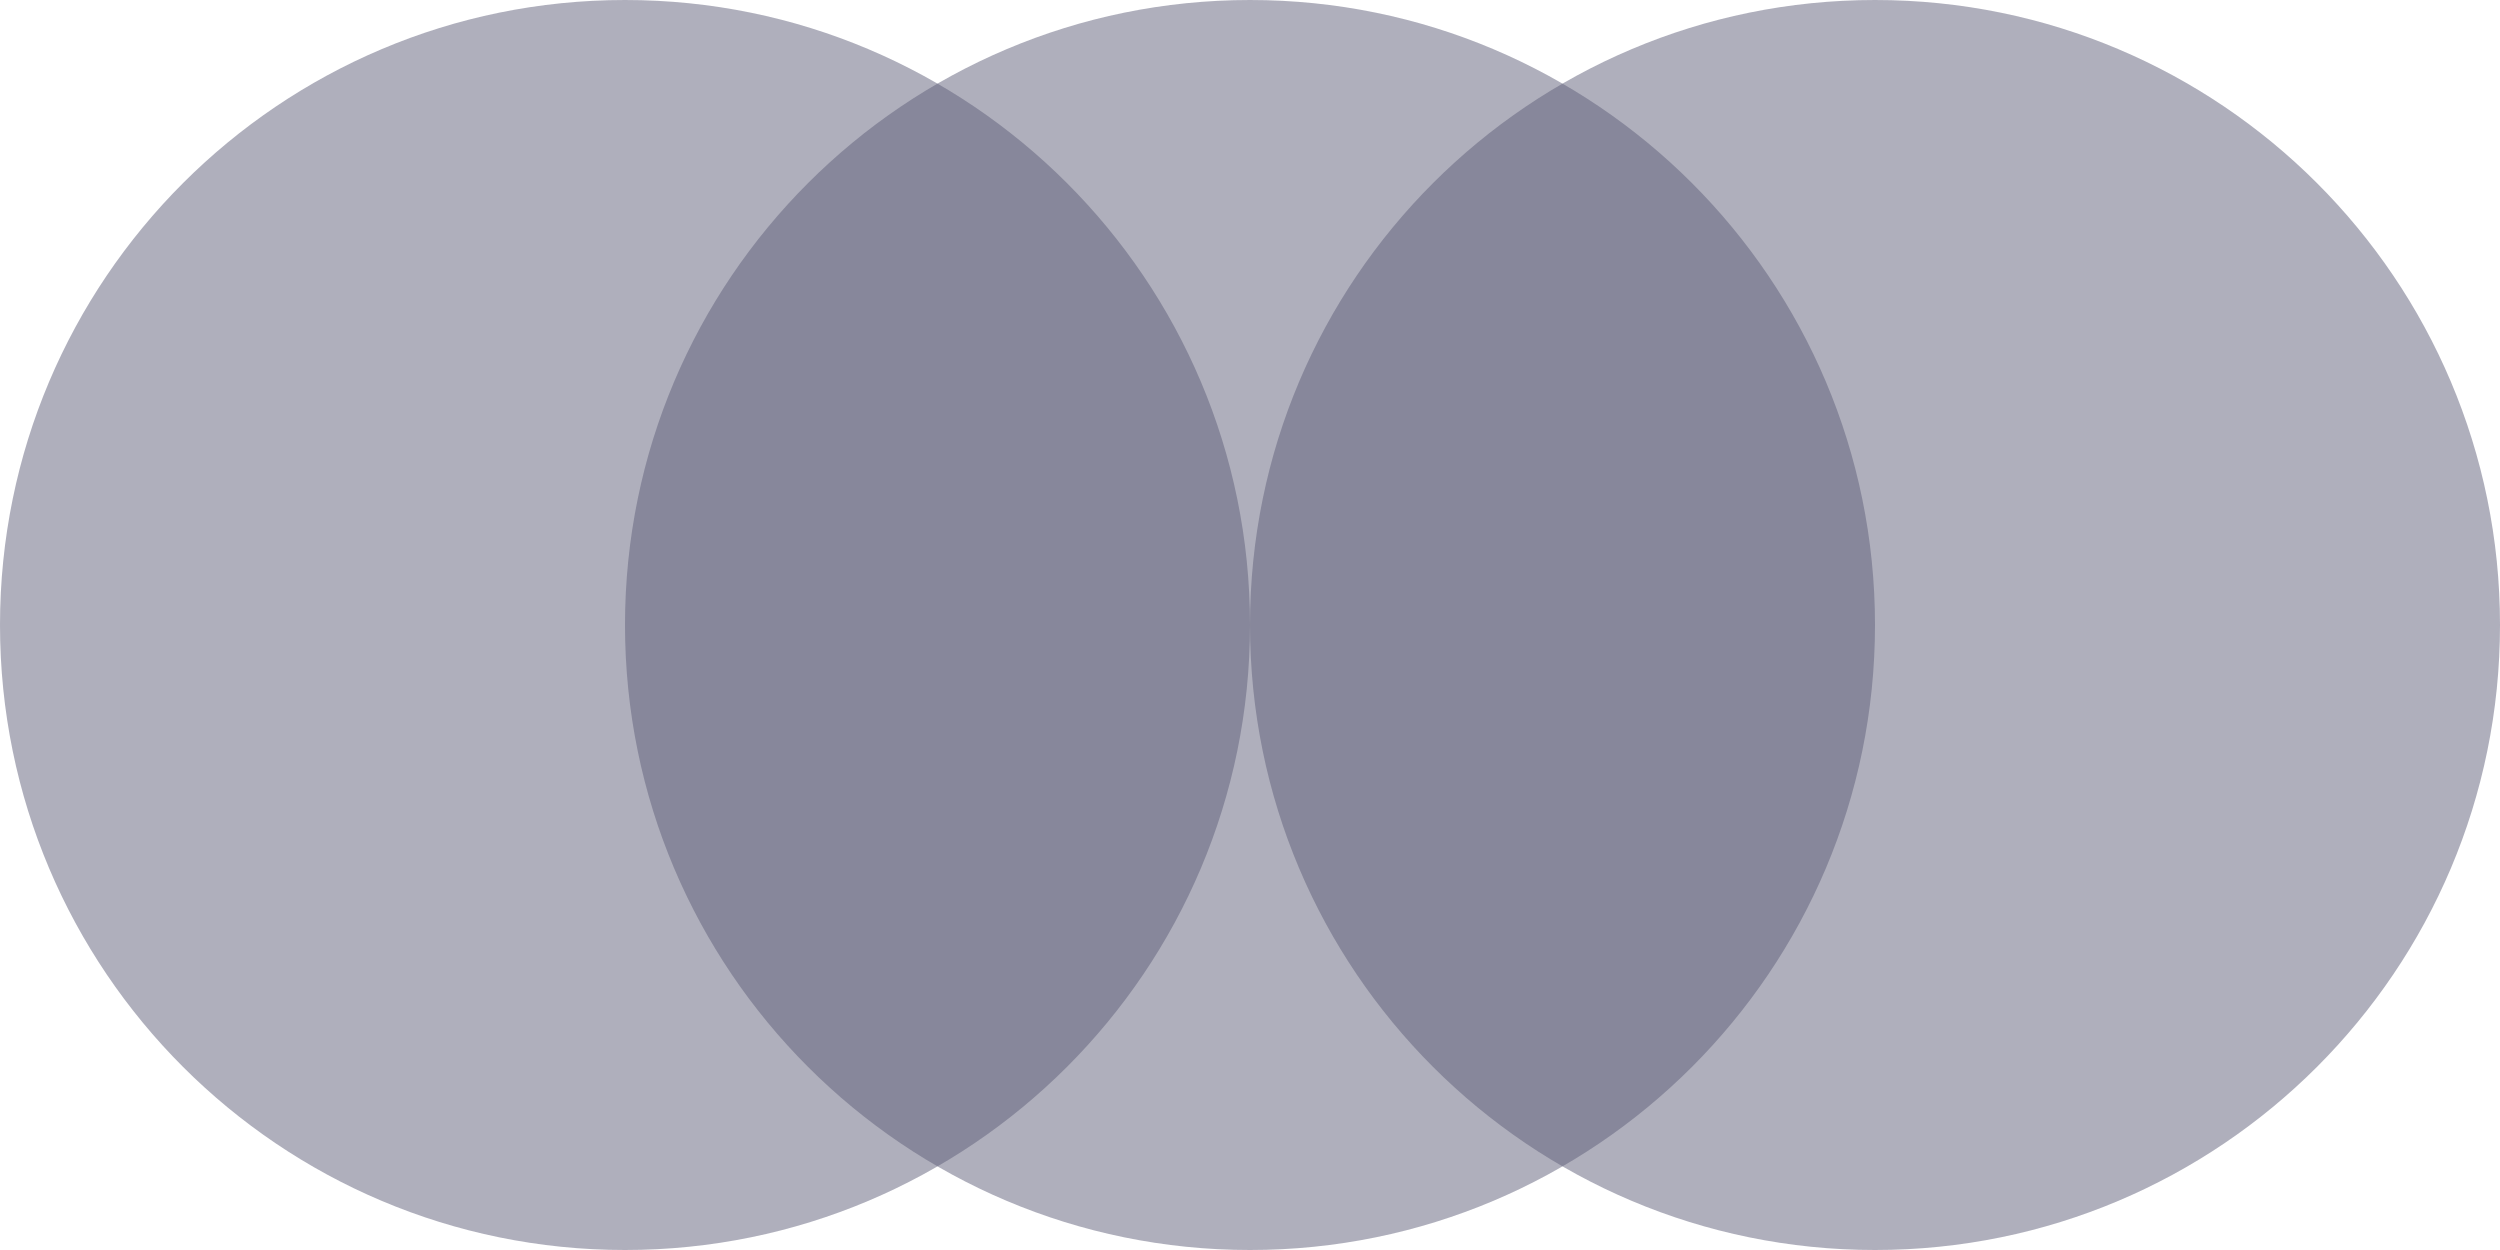
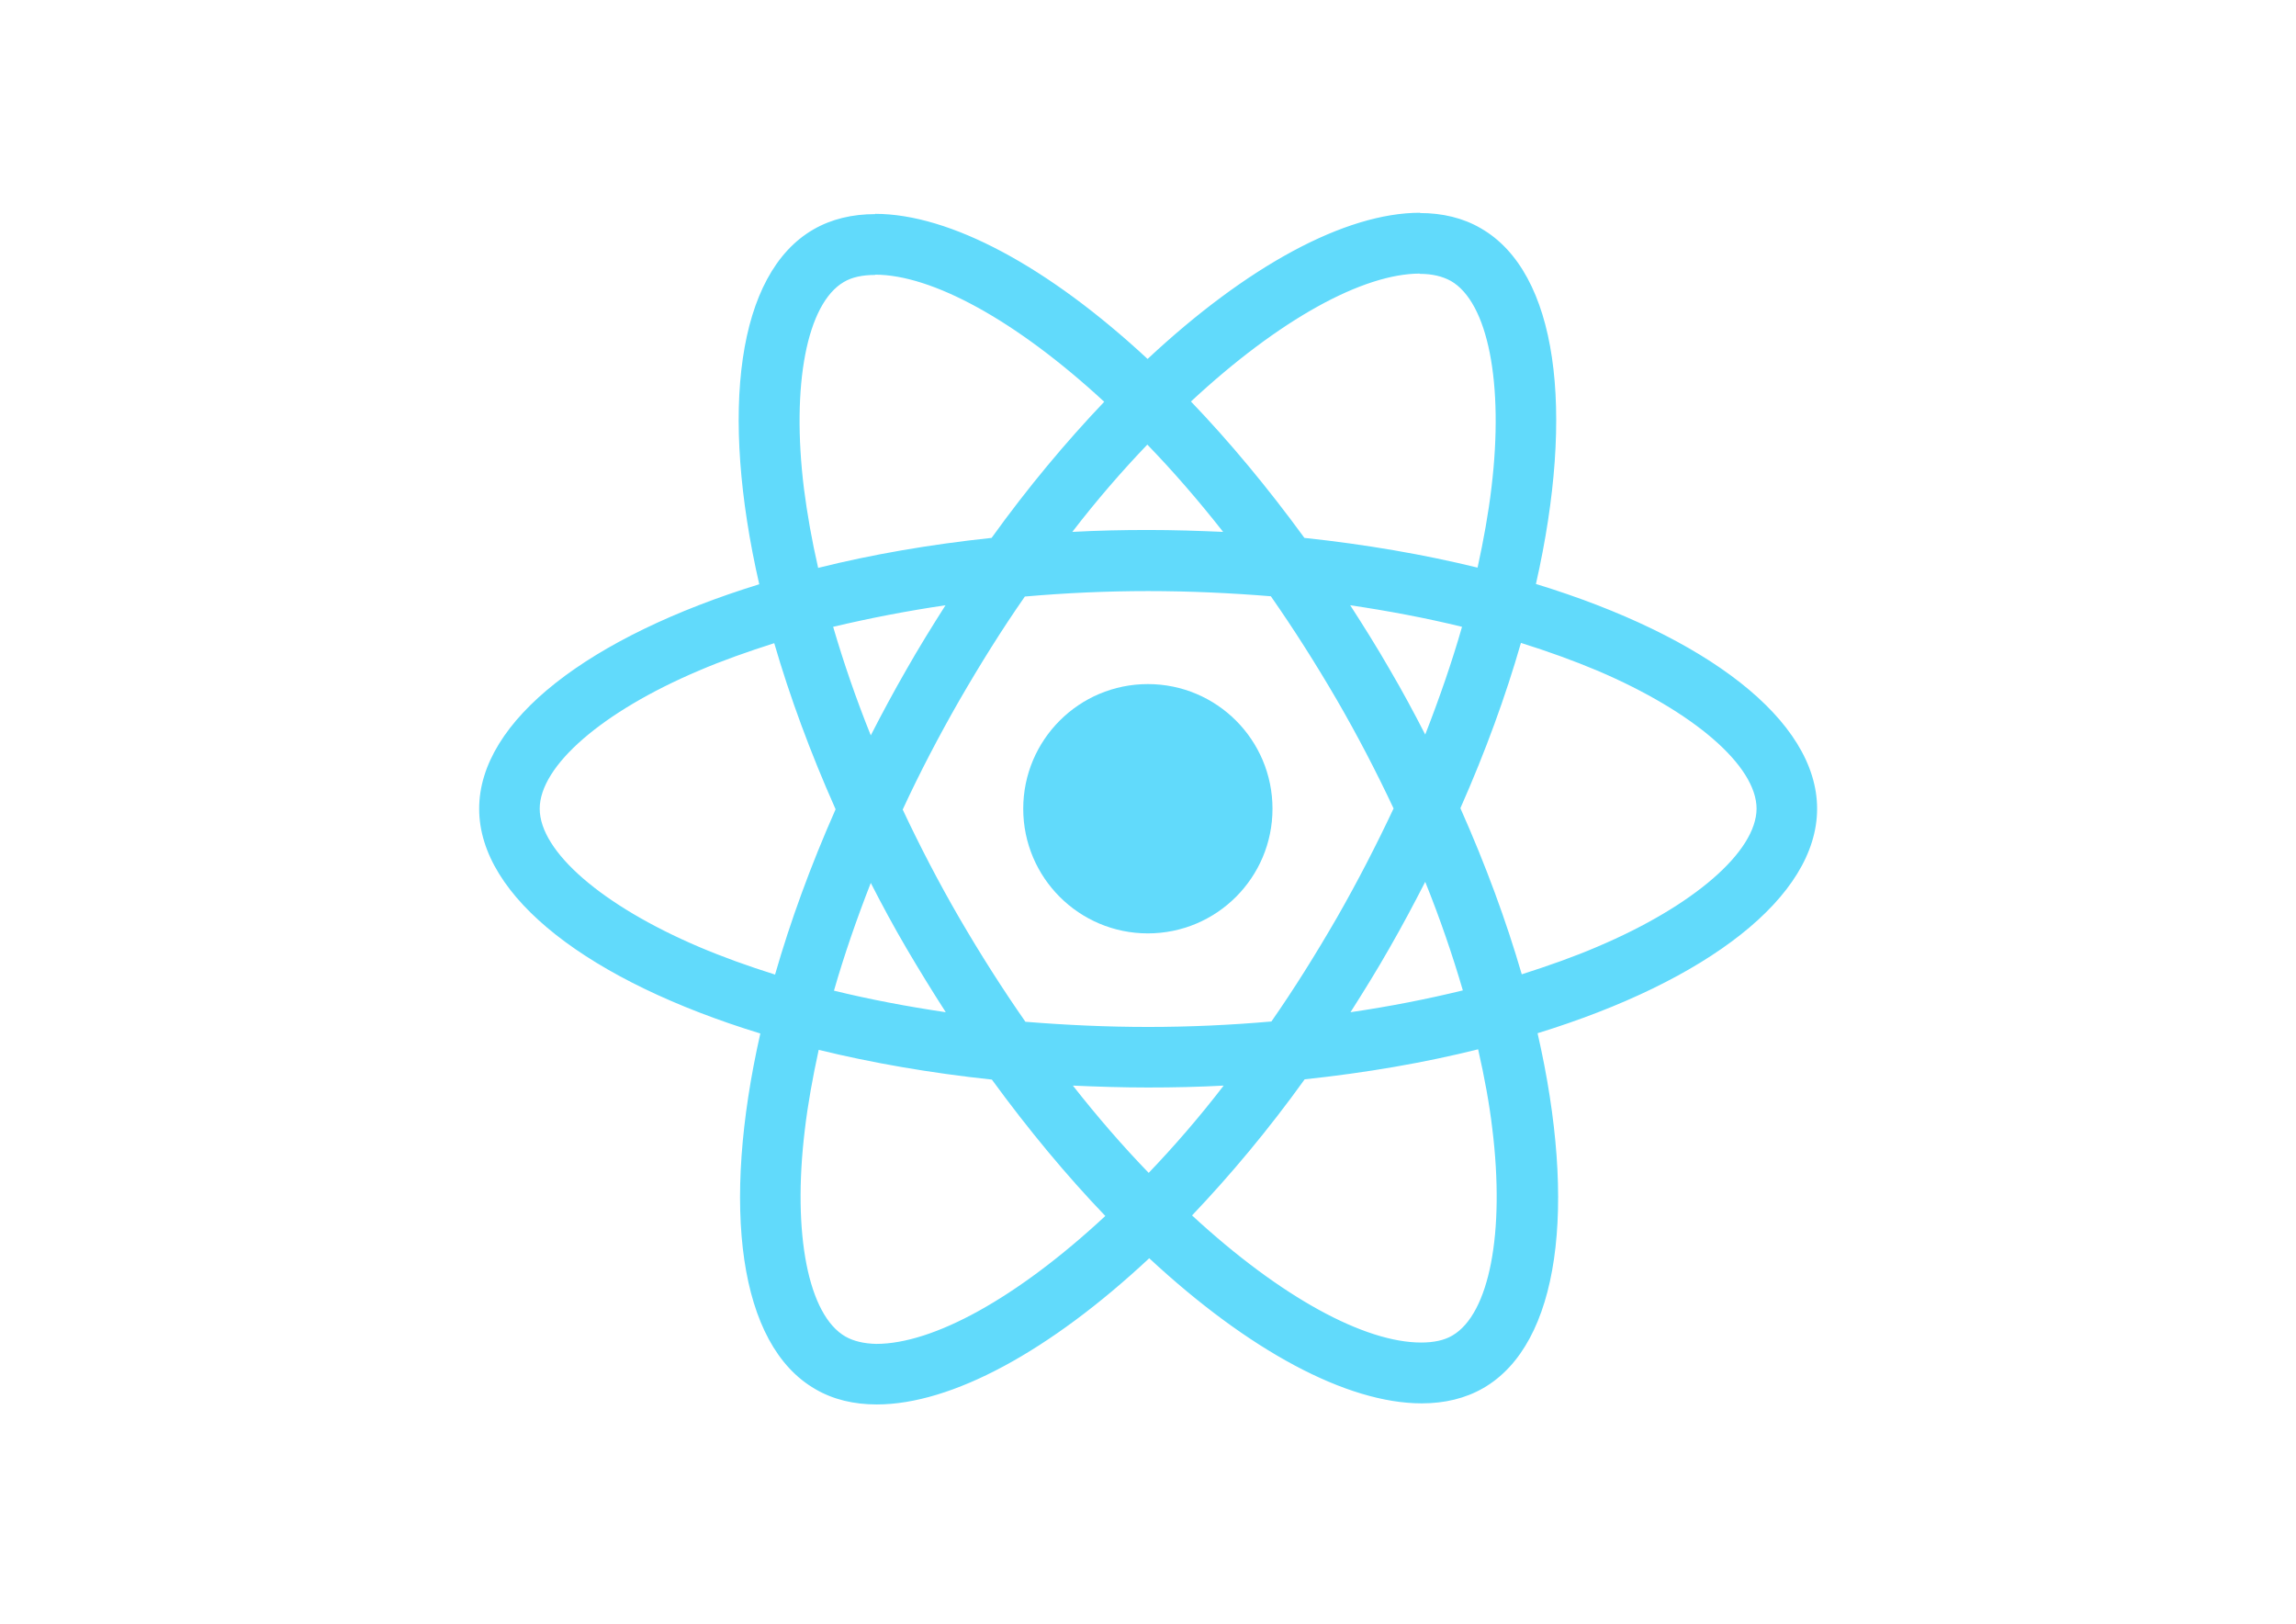
- <svg xmlns="http://www.w3.org/2000/svg" width="44" height="22" viewBox="0 0 44 22" fill="none">
-   <circle opacity="0.5" cx="11" cy="11" r="11" fill="#5F5F79" />
-   <circle opacity="0.5" cx="22" cy="11" r="11" fill="#5F5F79" />
-   <circle opacity="0.5" cx="33" cy="11" r="11" fill="#5F5F79" />
+ <svg xmlns="http://www.w3.org/2000/svg" viewBox="0 0 841.9 595.3">
+   <g fill="#61DAFB">
+     <path d="M666.3 296.5c0-32.5-40.7-63.3-103.1-82.4 14.4-63.6 8-114.2-20.2-130.4-6.5-3.8-14.1-5.6-22.4-5.6v22.3c4.6 0 8.3.9 11.4 2.6 13.6 7.8 19.5 37.5 14.9 75.7-1.1 9.4-2.9 19.3-5.1 29.4-19.6-4.8-41-8.5-63.5-10.9-13.5-18.5-27.5-35.3-41.6-50 32.6-30.3 63.2-46.9 84-46.9V78c-27.5 0-63.5 19.6-99.9 53.6-36.4-33.8-72.4-53.2-99.9-53.2v22.3c20.7 0 51.4 16.5 84 46.6-14 14.7-28 31.4-41.3 49.9-22.6 2.4-44 6.1-63.6 11-2.3-10-4-19.7-5.2-29-4.7-38.2 1.1-67.9 14.6-75.8 3-1.8 6.9-2.6 11.5-2.6V78.5c-8.4 0-16 1.8-22.6 5.6-28.1 16.2-34.4 66.7-19.9 130.1-62.2 19.2-102.7 49.9-102.7 82.3 0 32.5 40.7 63.3 103.1 82.4-14.4 63.6-8 114.2 20.2 130.4 6.5 3.8 14.1 5.6 22.5 5.6 27.5 0 63.5-19.6 99.9-53.6 36.4 33.8 72.4 53.2 99.9 53.2 8.4 0 16-1.8 22.6-5.6 28.1-16.2 34.4-66.7 19.9-130.1 62-19.1 102.5-49.9 102.5-82.3zm-130.2-66.7c-3.7 12.9-8.3 26.2-13.5 39.5-4.1-8-8.4-16-13.1-24-4.6-8-9.5-15.8-14.4-23.4 14.2 2.1 27.9 4.7 41 7.9zm-45.8 106.5c-7.8 13.5-15.8 26.3-24.1 38.2-14.9 1.3-30 2-45.2 2-15.1 0-30.2-.7-45-1.9-8.3-11.9-16.4-24.6-24.2-38-7.6-13.1-14.5-26.4-20.8-39.8 6.2-13.4 13.2-26.8 20.7-39.9 7.8-13.5 15.8-26.3 24.1-38.2 14.9-1.3 30-2 45.2-2 15.1 0 30.2.7 45 1.9 8.3 11.9 16.4 24.6 24.2 38 7.6 13.1 14.5 26.4 20.8 39.8-6.3 13.4-13.2 26.8-20.7 39.9zm32.3-13c5.4 13.4 10 26.8 13.8 39.8-13.1 3.2-26.9 5.9-41.2 8 4.9-7.7 9.8-15.6 14.4-23.7 4.6-8 8.9-16.1 13-24.1zM421.2 430c-9.3-9.6-18.6-20.3-27.8-32 9 .4 18.2.7 27.5.7 9.4 0 18.7-.2 27.8-.7-9 11.7-18.3 22.4-27.5 32zm-74.4-58.9c-14.2-2.1-27.9-4.7-41-7.9 3.7-12.9 8.3-26.2 13.5-39.5 4.1 8 8.4 16 13.1 24 4.7 8 9.5 15.8 14.4 23.4zM420.7 163c9.3 9.6 18.6 20.3 27.8 32-9-.4-18.2-.7-27.5-.7-9.4 0-18.7.2-27.8.7 9-11.7 18.3-22.4 27.5-32zm-74 58.9c-4.9 7.7-9.8 15.6-14.4 23.7-4.6 8-8.9 16-13 24-5.4-13.4-10-26.8-13.8-39.8 13.1-3.1 26.9-5.8 41.2-7.9zm-90.5 125.2c-35.4-15.1-58.3-34.9-58.3-50.6 0-15.7 22.9-35.6 58.3-50.6 8.6-3.7 18-7 27.7-10.1 5.7 19.6 13.2 40 22.5 60.9-9.2 20.8-16.6 41.1-22.2 60.6-9.9-3.1-19.3-6.5-28-10.2zM310 490c-13.6-7.8-19.5-37.5-14.9-75.7 1.1-9.4 2.9-19.3 5.1-29.4 19.6 4.8 41 8.5 63.5 10.9 13.5 18.5 27.5 35.3 41.6 50-32.6 30.3-63.2 46.9-84 46.9-4.5-.1-8.3-1-11.3-2.7zm237.2-76.2c4.7 38.2-1.1 67.9-14.6 75.8-3 1.8-6.9 2.6-11.5 2.6-20.7 0-51.4-16.5-84-46.6 14-14.7 28-31.4 41.3-49.9 22.6-2.4 44-6.1 63.6-11 2.3 10.1 4.1 19.8 5.2 29.1zm38.5-66.7c-8.6 3.7-18 7-27.7 10.1-5.7-19.6-13.2-40-22.5-60.9 9.2-20.8 16.6-41.1 22.2-60.6 9.9 3.1 19.3 6.5 28.1 10.2 35.4 15.1 58.3 34.9 58.3 50.6-.1 15.7-23 35.6-58.4 50.6zM320.8 78.4z" />
+     <circle cx="420.9" cy="296.5" r="45.7" />
+     <path d="M520.5 78.1z" />
+   </g>
</svg>
